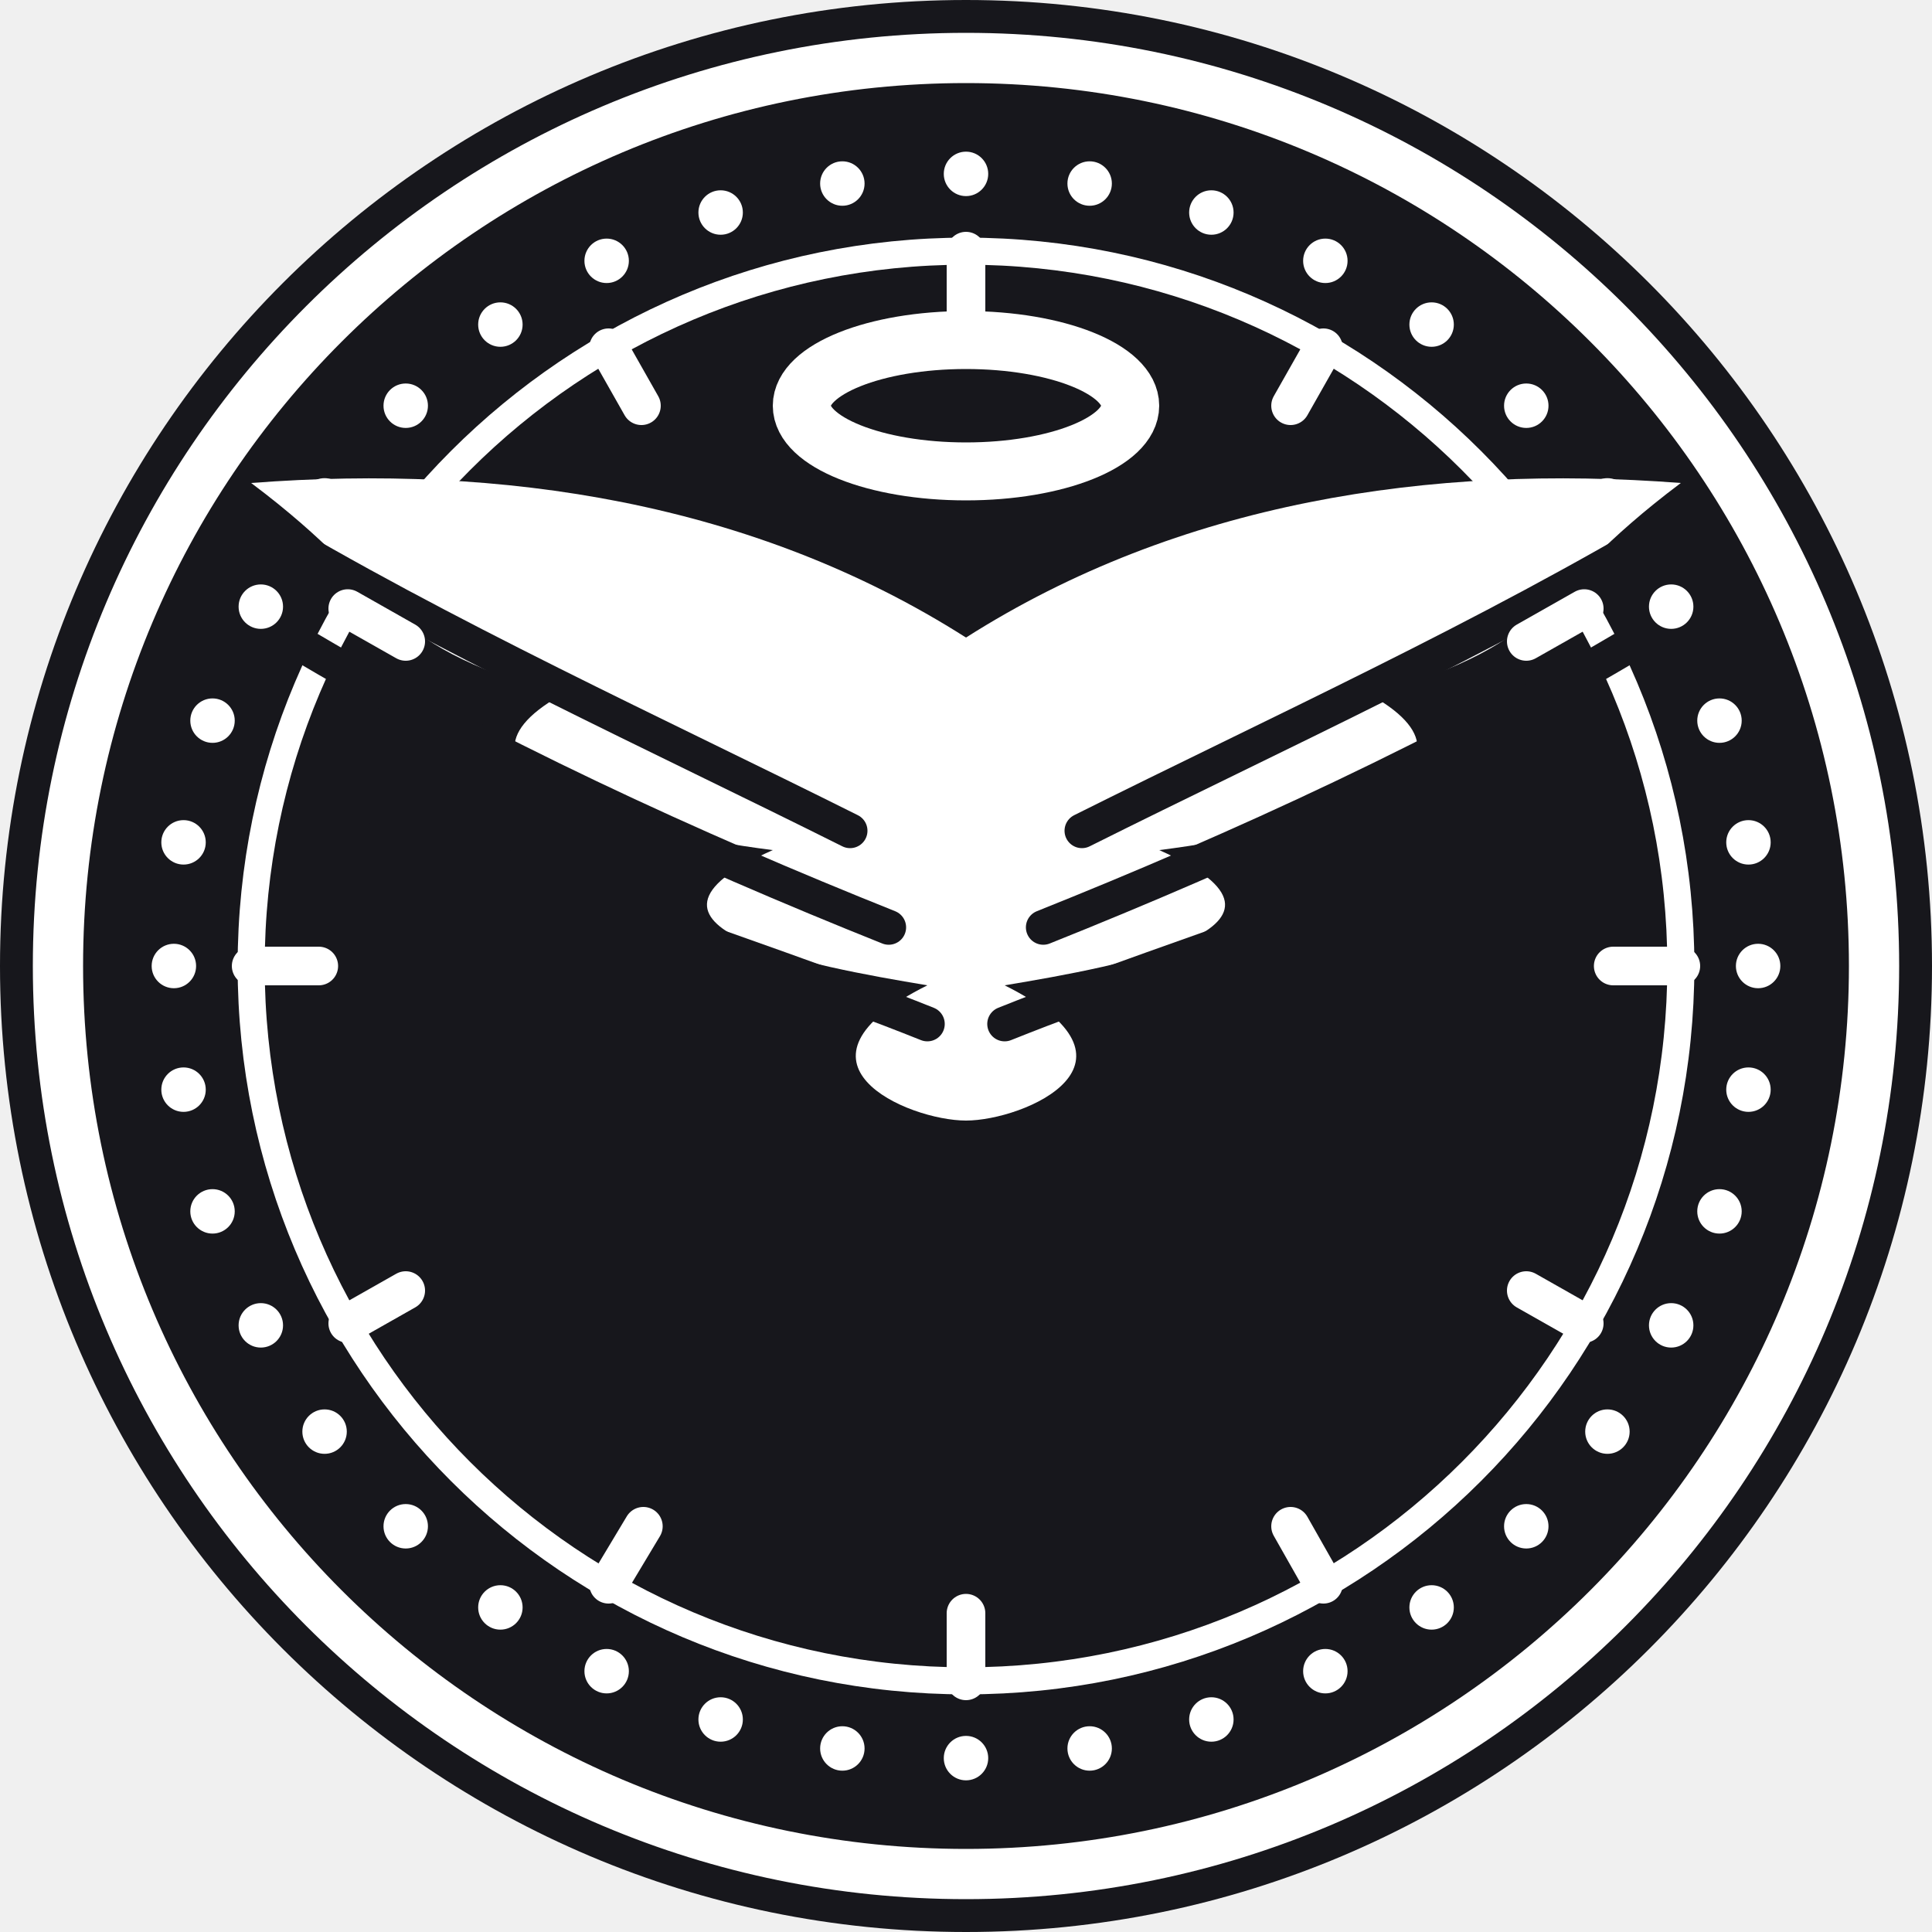
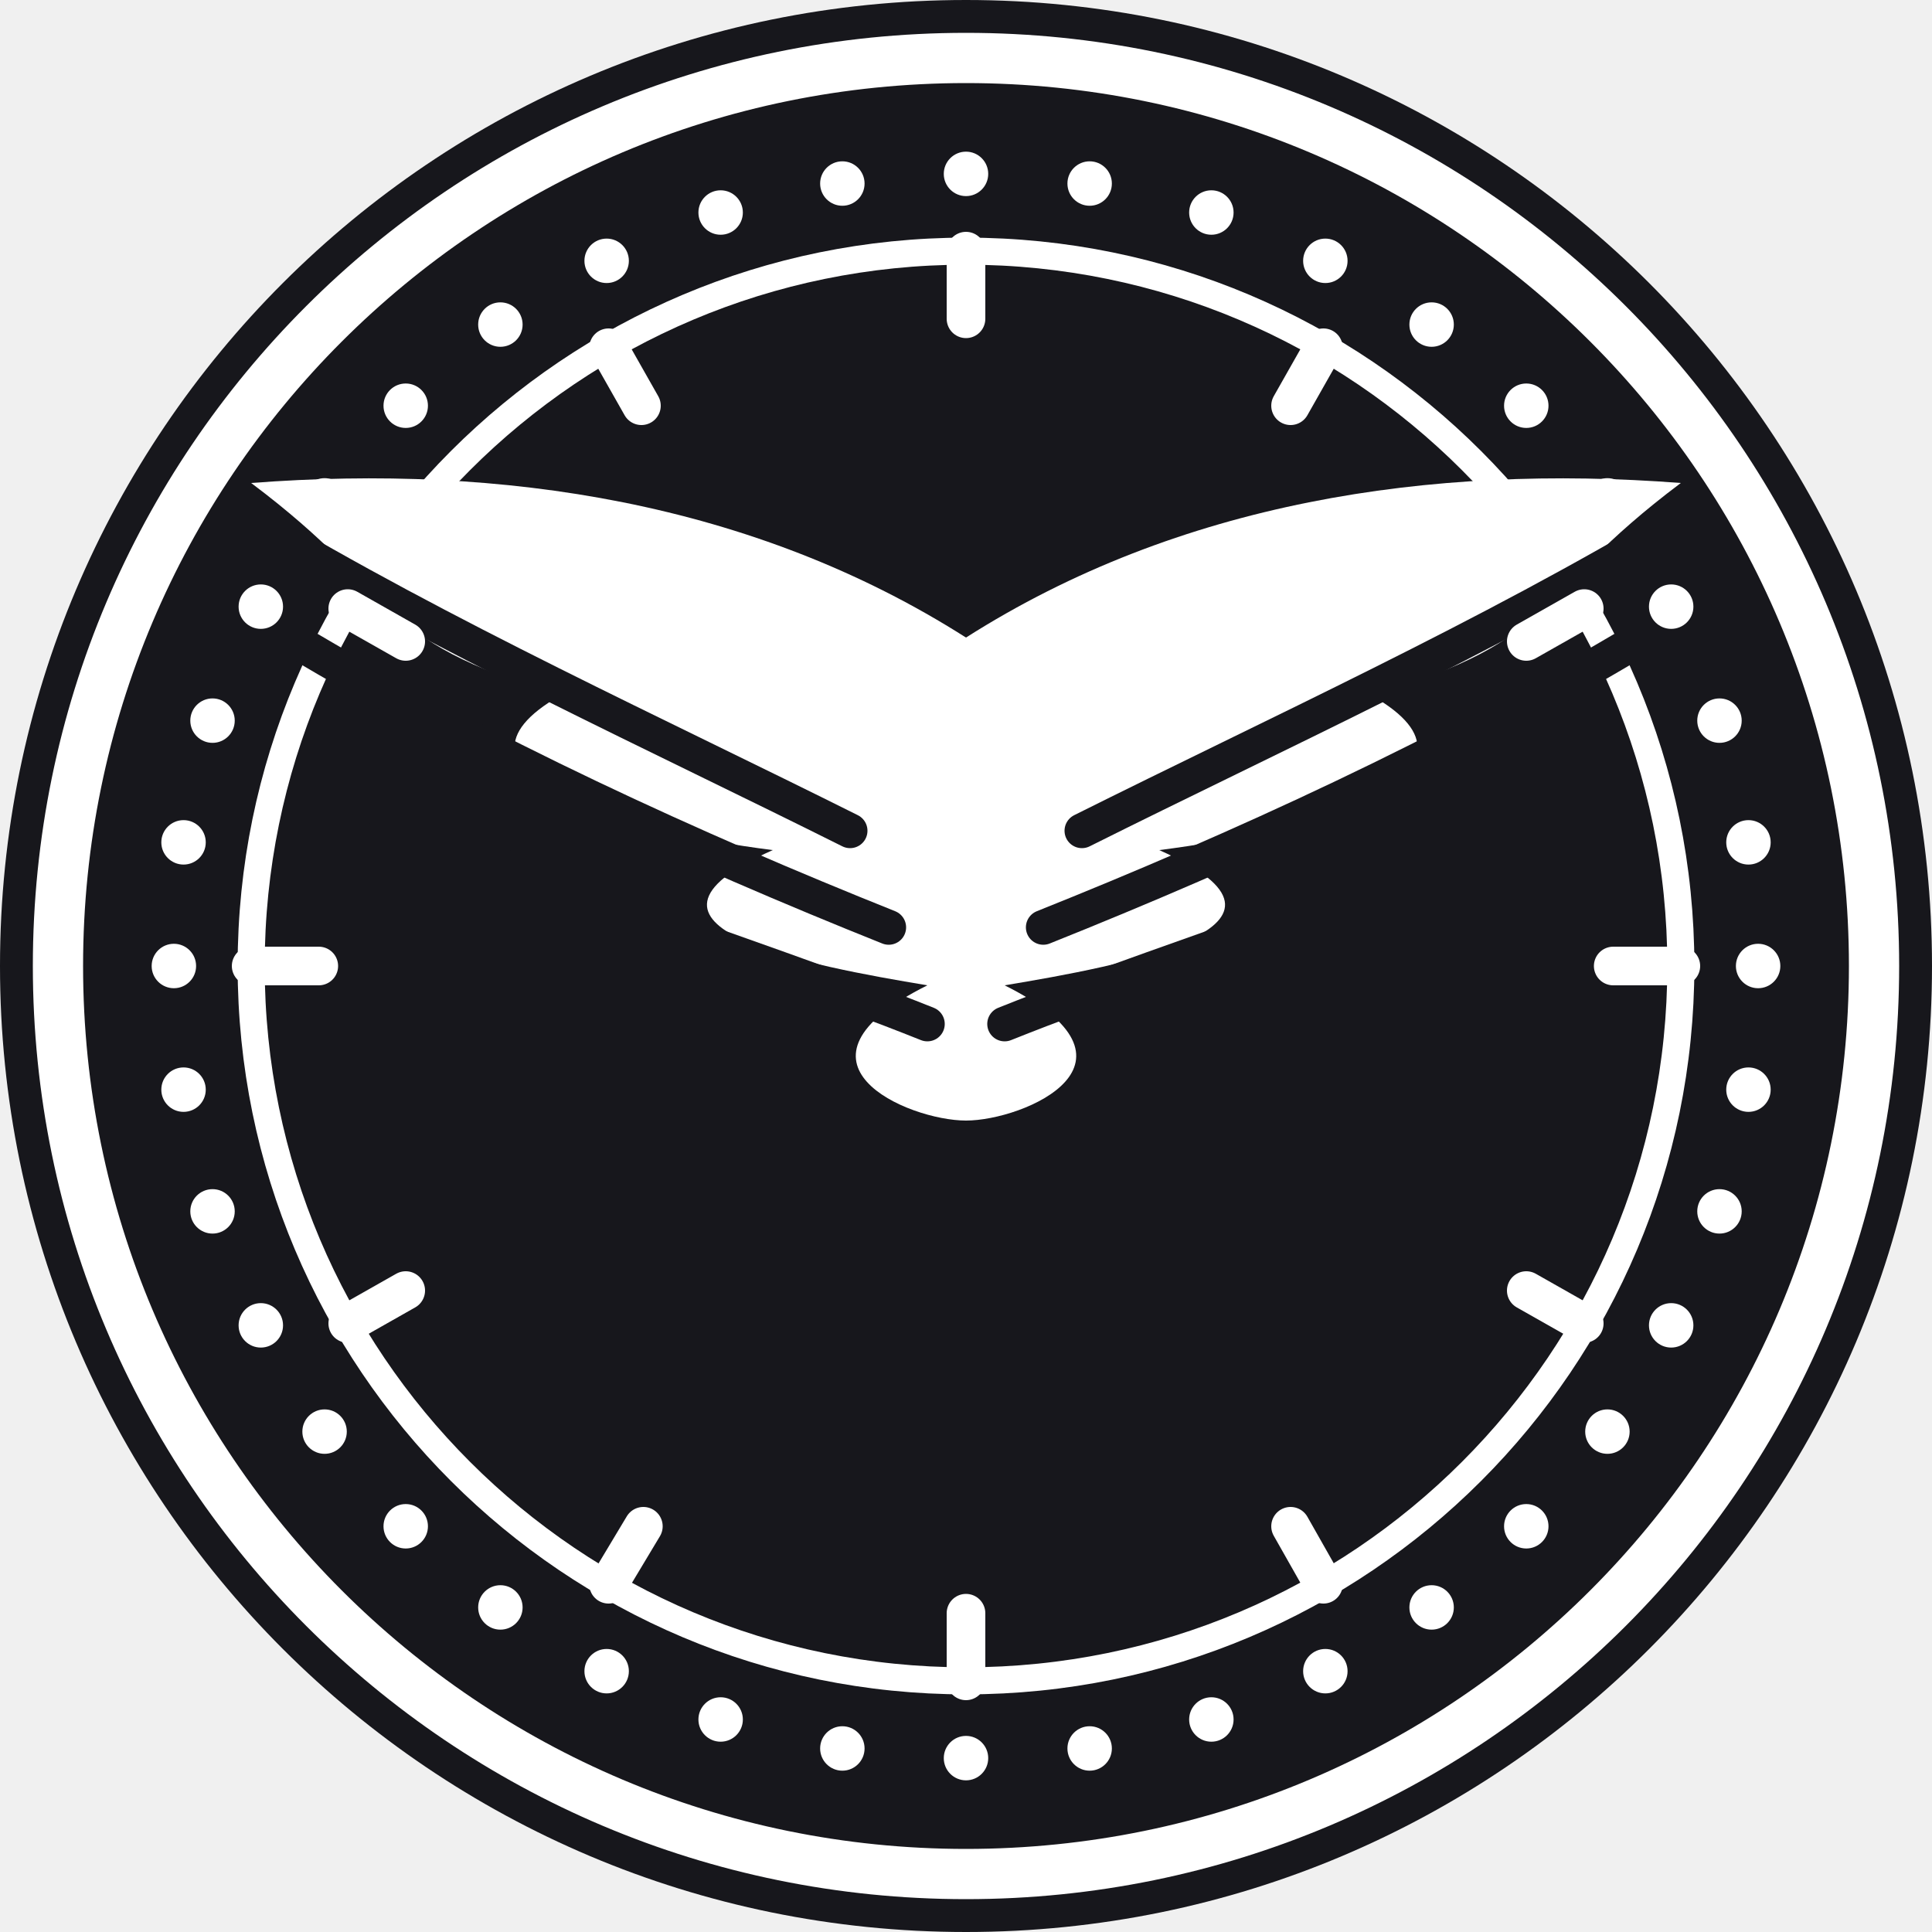
<svg xmlns="http://www.w3.org/2000/svg" viewBox="0 0 100 100" width="100" height="100">
  <circle cx="50" cy="50" r="50" fill="#17171c" />
  <circle cx="50" cy="50" r="47" fill="none" stroke="#fff" stroke-width="2.6" />
  <circle cx="91.0" cy="50.0" r="1.15" fill="#fff" />
  <circle cx="90.5" cy="56.4" r="1.15" fill="#fff" />
  <circle cx="89.0" cy="62.7" r="1.15" fill="#fff" />
  <circle cx="86.5" cy="68.6" r="1.15" fill="#fff" />
  <circle cx="83.2" cy="74.1" r="1.15" fill="#fff" />
  <circle cx="79.0" cy="79.0" r="1.15" fill="#fff" />
  <circle cx="74.1" cy="83.2" r="1.15" fill="#fff" />
  <circle cx="68.6" cy="86.5" r="1.15" fill="#fff" />
  <circle cx="62.7" cy="89.0" r="1.15" fill="#fff" />
  <circle cx="56.4" cy="90.5" r="1.15" fill="#fff" />
  <circle cx="50.0" cy="91.0" r="1.15" fill="#fff" />
  <circle cx="43.6" cy="90.5" r="1.15" fill="#fff" />
  <circle cx="37.3" cy="89.0" r="1.15" fill="#fff" />
  <circle cx="31.4" cy="86.5" r="1.15" fill="#fff" />
  <circle cx="25.9" cy="83.2" r="1.15" fill="#fff" />
  <circle cx="21.0" cy="79.0" r="1.15" fill="#fff" />
  <circle cx="16.8" cy="74.1" r="1.15" fill="#fff" />
  <circle cx="13.5" cy="68.6" r="1.15" fill="#fff" />
  <circle cx="11.0" cy="62.7" r="1.15" fill="#fff" />
  <circle cx="9.5" cy="56.4" r="1.15" fill="#fff" />
  <circle cx="9.0" cy="50.0" r="1.15" fill="#fff" />
  <circle cx="9.5" cy="43.6" r="1.15" fill="#fff" />
  <circle cx="11.0" cy="37.3" r="1.15" fill="#fff" />
  <circle cx="13.5" cy="31.4" r="1.15" fill="#fff" />
  <circle cx="16.8" cy="25.9" r="1.15" fill="#fff" />
  <circle cx="21.0" cy="21.0" r="1.15" fill="#fff" />
  <circle cx="25.9" cy="16.8" r="1.15" fill="#fff" />
  <circle cx="31.4" cy="13.5" r="1.15" fill="#fff" />
  <circle cx="37.3" cy="11.0" r="1.15" fill="#fff" />
  <circle cx="43.6" cy="9.5" r="1.15" fill="#fff" />
  <circle cx="50.0" cy="9.0" r="1.15" fill="#fff" />
  <circle cx="56.4" cy="9.5" r="1.15" fill="#fff" />
  <circle cx="62.7" cy="11.0" r="1.15" fill="#fff" />
  <circle cx="68.6" cy="13.5" r="1.15" fill="#fff" />
  <circle cx="74.1" cy="16.8" r="1.15" fill="#fff" />
  <circle cx="79.0" cy="21.0" r="1.15" fill="#fff" />
  <circle cx="83.2" cy="25.9" r="1.15" fill="#fff" />
  <circle cx="86.5" cy="31.4" r="1.15" fill="#fff" />
  <circle cx="89.0" cy="37.3" r="1.15" fill="#fff" />
  <circle cx="90.5" cy="43.6" r="1.15" fill="#fff" />
  <circle cx="50" cy="50" r="37" fill="none" stroke="#fff" stroke-width="1.4" />
  <path d="M50 33 C61 26 74 24 87 25 C79 31 81 33 71 36 C78 40 68 43 60 44 C69 48 58 50 52 51 C60 55 53 58 50 58 Z" fill="#fff" />
  <g fill="none" stroke="#17171c" stroke-width="1.8" stroke-linecap="round" stroke-linejoin="round">
    <path d="M52 53 C62 49 73 46 82 41" />
    <path d="M54 48 C64 44 75 39 85 33" />
    <path d="M56 43 C66 38 77 33 87 27" />
  </g>
  <g transform="translate(100,0) scale(-1,1)">
    <path d="M50 33 C61 26 74 24 87 25 C79 31 81 33 71 36 C78 40 68 43 60 44 C69 48 58 50 52 51 C60 55 53 58 50 58 Z" fill="#fff" />
    <g fill="none" stroke="#17171c" stroke-width="1.8" stroke-linecap="round" stroke-linejoin="round">
      <path d="M52 53 C62 49 73 46 82 41" />
      <path d="M54 48 C64 44 75 39 85 33" />
      <path d="M56 43 C66 38 77 33 87 27" />
    </g>
  </g>
-   <ellipse cx="50" cy="21" rx="8.5" ry="3.4" fill="none" stroke="#fff" stroke-width="3" />
  <g stroke="#fff" stroke-width="2.0" stroke-linecap="round">
    <line x1="83.5" y1="50.0" x2="87.0" y2="50.0" />
    <line x1="79.0" y1="66.8" x2="82.0" y2="68.5" />
    <line x1="66.8" y1="79.0" x2="68.5" y2="82.0" />
    <line x1="50.0" y1="83.5" x2="50.0" y2="87.0" />
    <line x1="33.3" y1="79.0" x2="31.5" y2="82.0" />
    <line x1="21.0" y1="66.8" x2="18.0" y2="68.5" />
    <line x1="16.5" y1="50.0" x2="13.0" y2="50.0" />
    <line x1="21.0" y1="33.2" x2="18.0" y2="31.5" />
    <line x1="33.2" y1="21.0" x2="31.5" y2="18.0" />
    <line x1="50.0" y1="16.5" x2="50.0" y2="13.0" />
    <line x1="66.8" y1="21.0" x2="68.5" y2="18.0" />
    <line x1="79.0" y1="33.2" x2="82.0" y2="31.5" />
  </g>
</svg>
